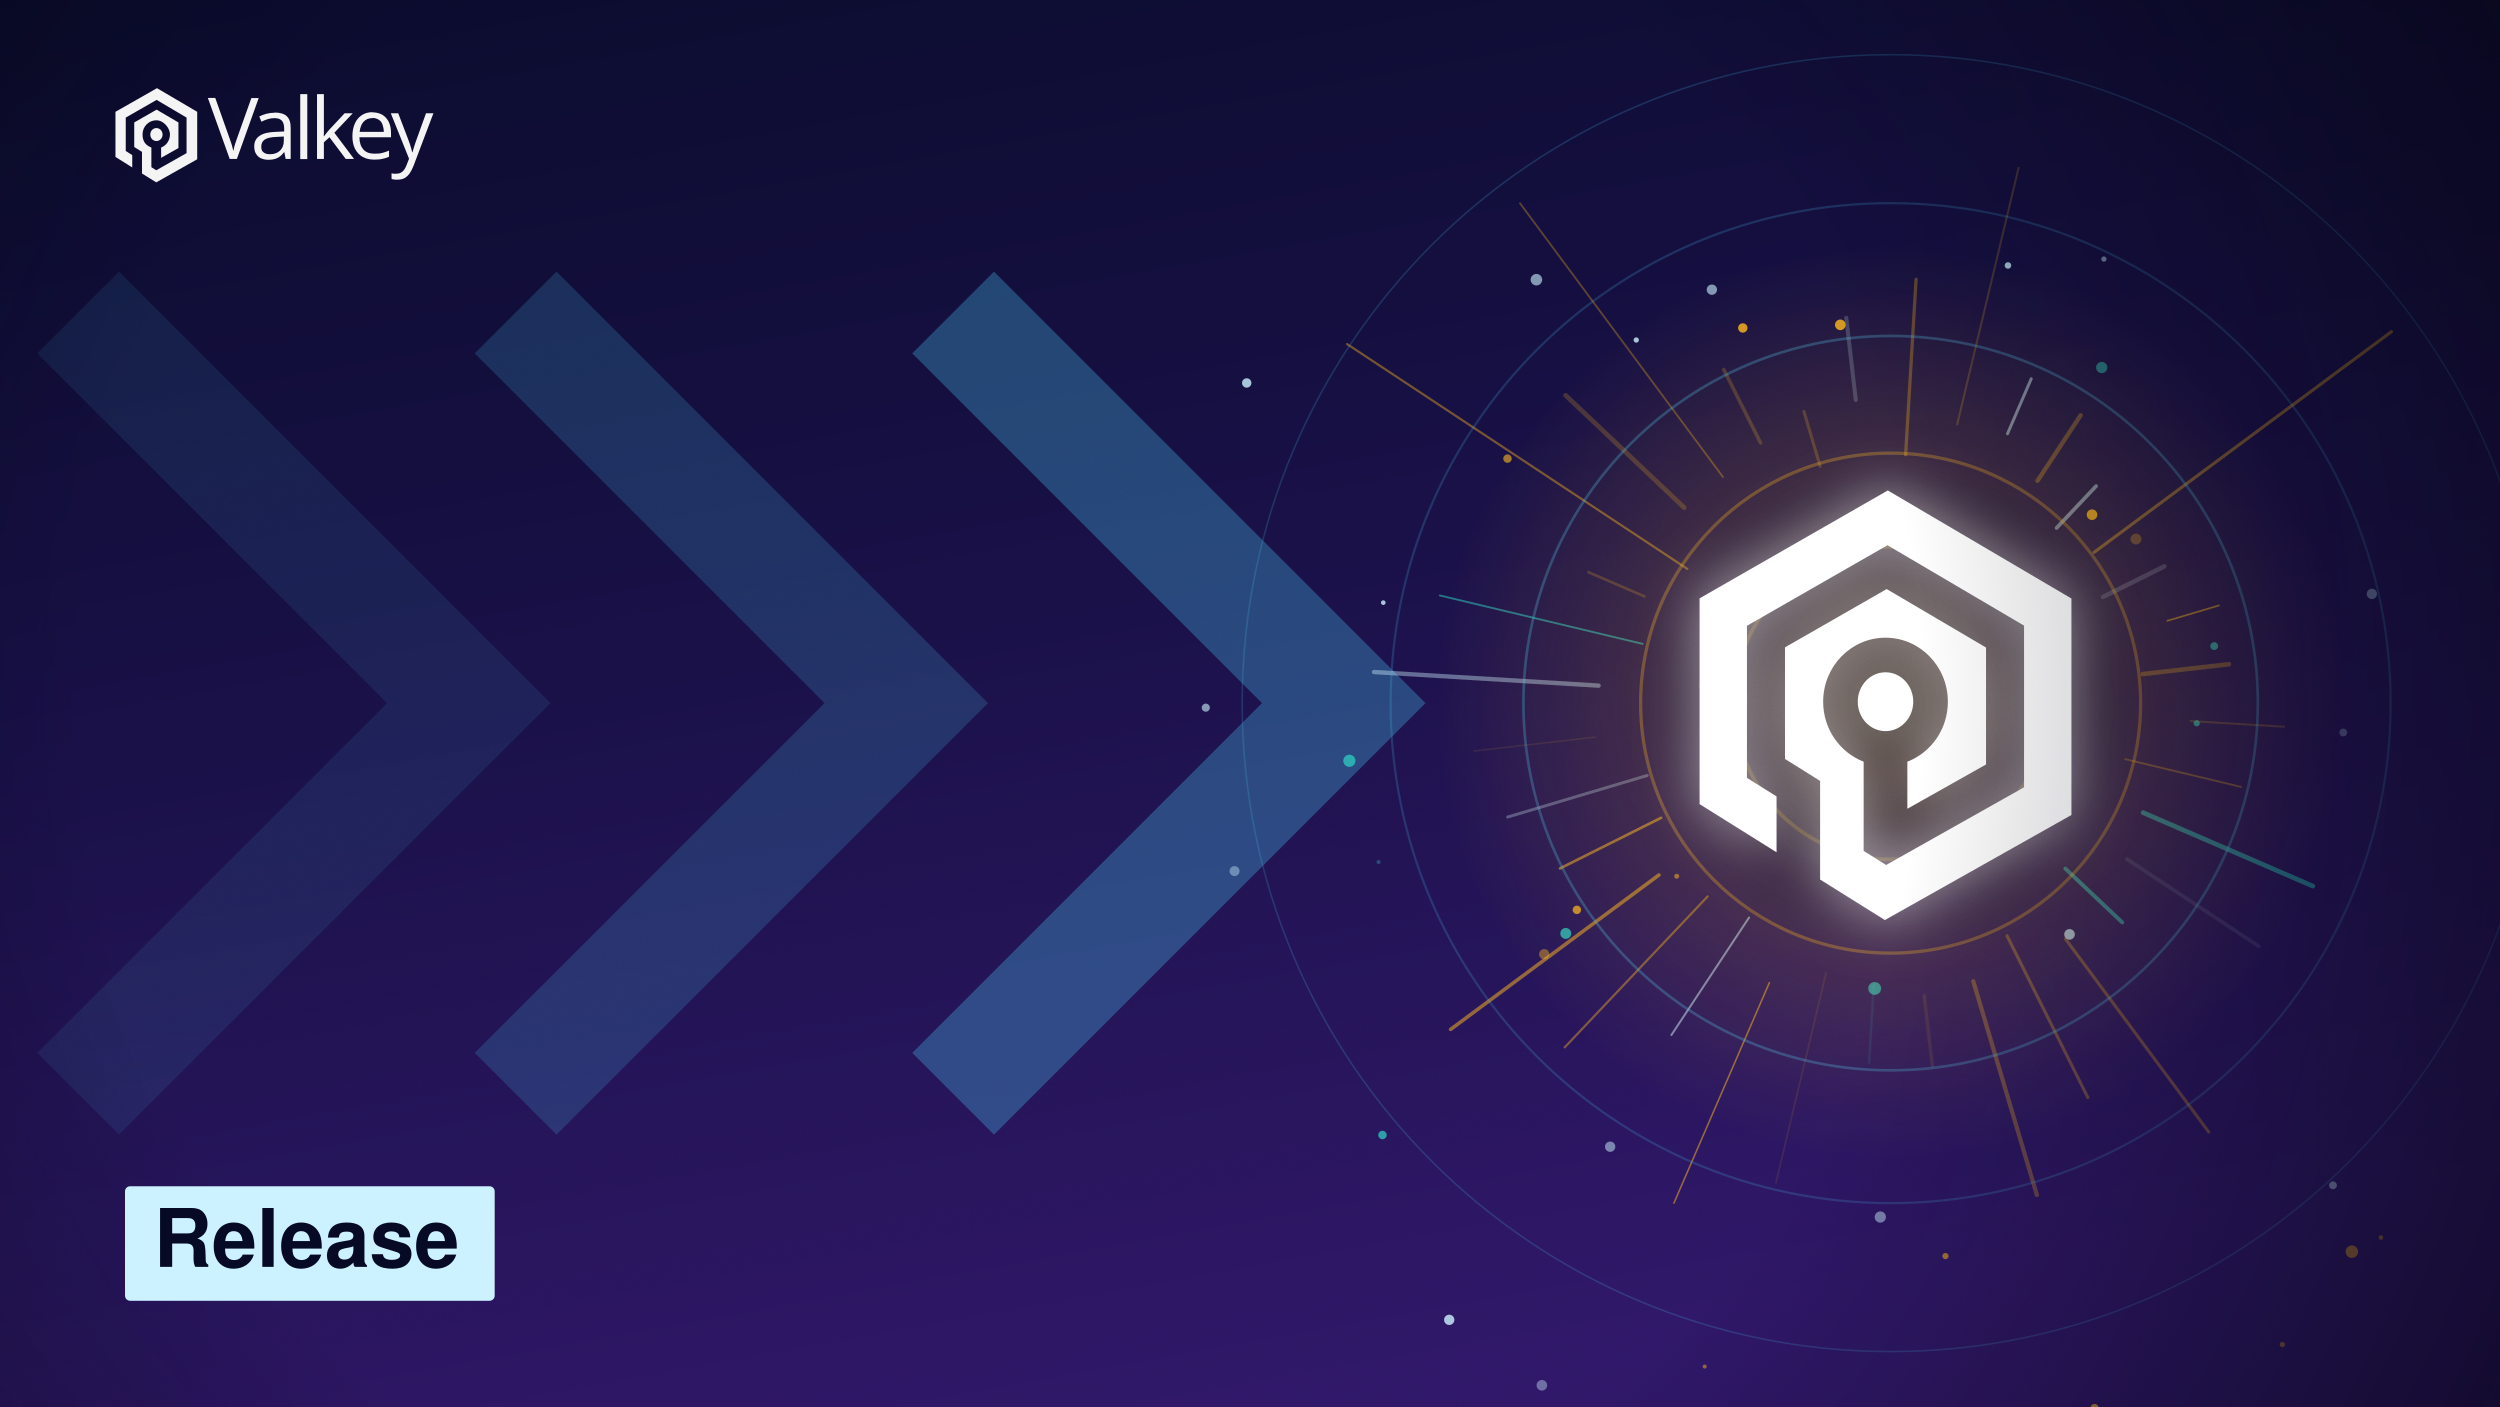
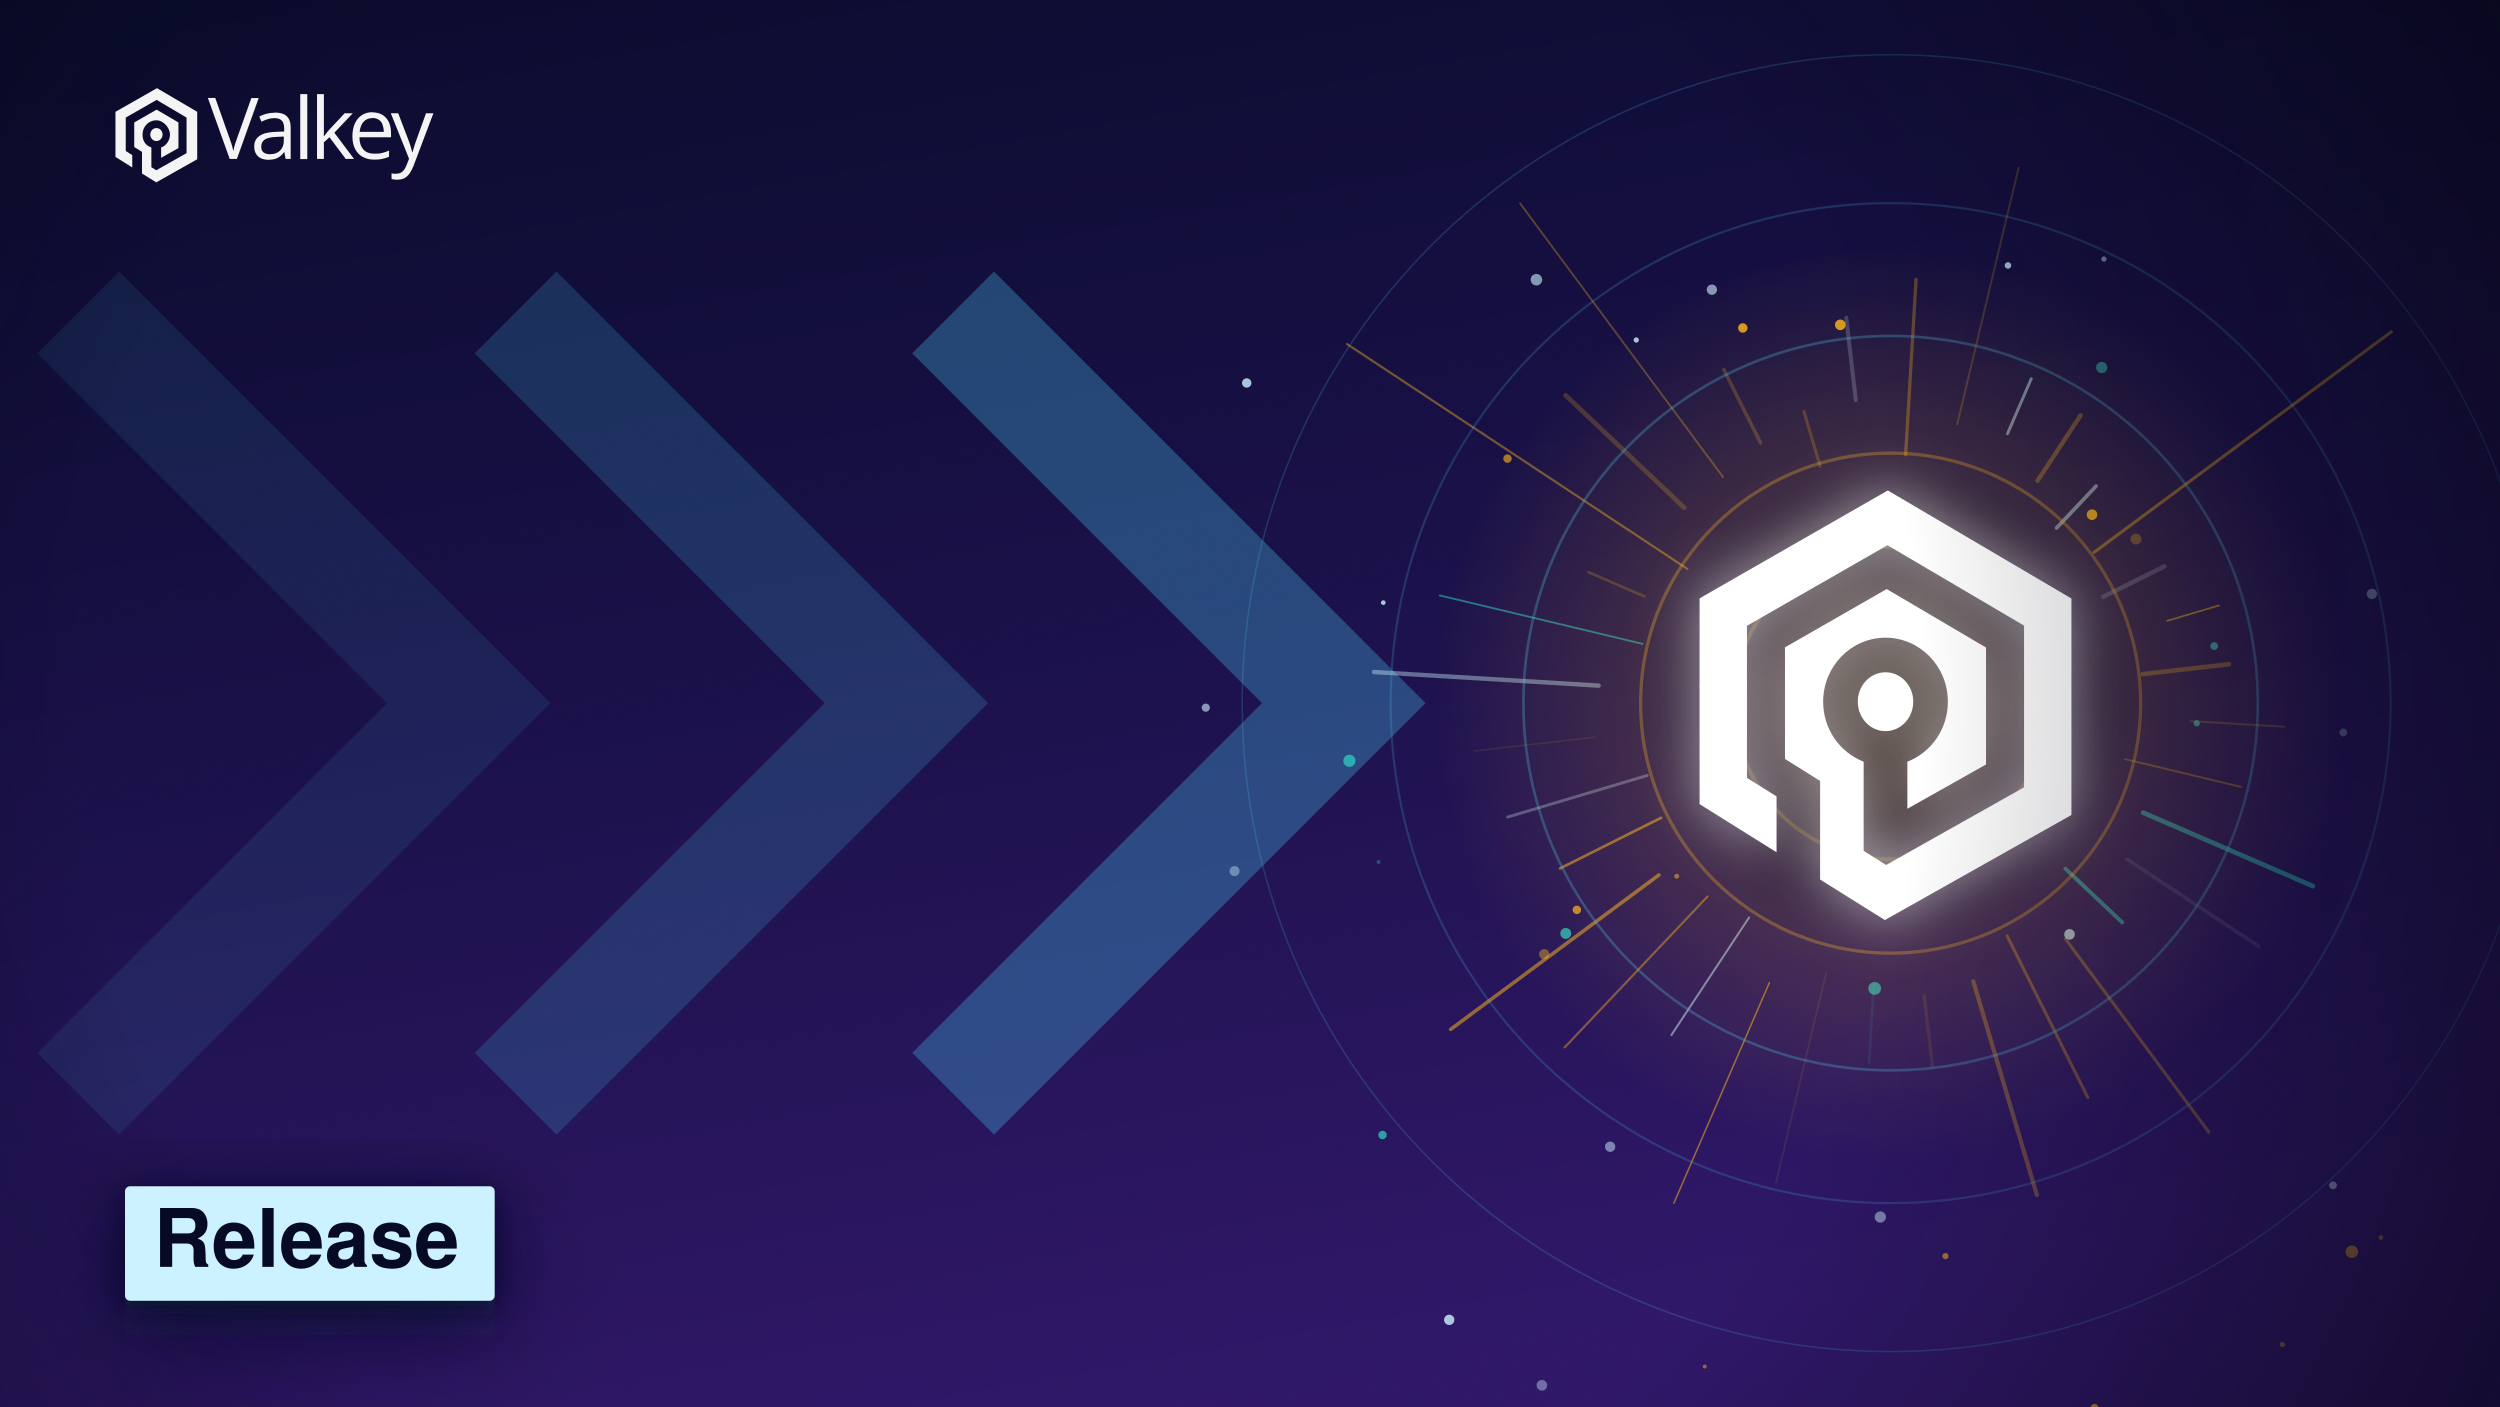
<svg xmlns="http://www.w3.org/2000/svg" width="1920" height="1080" viewBox="320 90 1600 900">
  <defs>
    <linearGradient id="sky" x1="0" y1="0" x2="0.32" y2="1">
      <stop offset="0" stop-color="#060A24" />
      <stop offset="0.48" stop-color="#171043" />
      <stop offset="1" stop-color="#301868" />
    </linearGradient>
    <radialGradient id="vignette" gradientUnits="userSpaceOnUse" cx="960" cy="540" r="1180">
      <stop offset="0.5" stop-color="#03040F" stop-opacity="0" />
      <stop offset="1" stop-color="#03040F" stop-opacity="0.8" />
    </radialGradient>
    <radialGradient id="scrim">
      <stop offset="0" stop-color="#060A24" stop-opacity="0.72" />
      <stop offset="0.6" stop-color="#060A24" stop-opacity="0.45" />
      <stop offset="1" stop-color="#060A24" stop-opacity="0" />
    </radialGradient>
    <filter id="grain" x="0" y="0" width="100%" height="100%">
      <feTurbulence type="fractalNoise" baseFrequency="0.85" numOctaves="4" stitchTiles="stitch" />
      <feColorMatrix type="saturate" values="0" />
    </filter>
    <radialGradient id="h-cyan">
      <stop offset="0" stop-color="#46BDE9" stop-opacity="0.75" />
      <stop offset="0.4" stop-color="#46BDE9" stop-opacity="0.22" />
      <stop offset="1" stop-color="#46BDE9" stop-opacity="0" />
    </radialGradient>
    <radialGradient id="h-ice">
      <stop offset="0" stop-color="#CCF1FF" stop-opacity="0.75" />
      <stop offset="0.4" stop-color="#CCF1FF" stop-opacity="0.22" />
      <stop offset="1" stop-color="#CCF1FF" stop-opacity="0" />
    </radialGradient>
    <radialGradient id="h-mint">
      <stop offset="0" stop-color="#2CD5C4" stop-opacity="0.75" />
      <stop offset="0.4" stop-color="#2CD5C4" stop-opacity="0.22" />
      <stop offset="1" stop-color="#2CD5C4" stop-opacity="0" />
    </radialGradient>
    <radialGradient id="h-coral">
      <stop offset="0" stop-color="#F65275" stop-opacity="0.75" />
      <stop offset="0.4" stop-color="#F65275" stop-opacity="0.22" />
      <stop offset="1" stop-color="#F65275" stop-opacity="0" />
    </radialGradient>
    <radialGradient id="h-violet">
      <stop offset="0" stop-color="#963CBD" stop-opacity="0.75" />
      <stop offset="0.4" stop-color="#963CBD" stop-opacity="0.22" />
      <stop offset="1" stop-color="#963CBD" stop-opacity="0" />
    </radialGradient>
    <radialGradient id="h-gold">
      <stop offset="0" stop-color="#FFB81C" stop-opacity="0.75" />
      <stop offset="0.4" stop-color="#FFB81C" stop-opacity="0.22" />
      <stop offset="1" stop-color="#FFB81C" stop-opacity="0" />
    </radialGradient>
    <filter id="blur3" x="-70%" y="-70%" width="240%" height="240%">
      <feGaussianBlur stdDeviation="3" />
    </filter>
    <filter id="blur8" x="-70%" y="-70%" width="240%" height="240%">
      <feGaussianBlur stdDeviation="8" />
    </filter>
    <filter id="blur18" x="-70%" y="-70%" width="240%" height="240%">
      <feGaussianBlur stdDeviation="18" />
    </filter>
    <filter id="blur40" x="-70%" y="-70%" width="240%" height="240%">
      <feGaussianBlur stdDeviation="40" />
    </filter>
  </defs>
  <rect width="1920" height="1080" fill="url(#sky)" />
  <g>
    <path d="M 370 290 L 620 540 L 370 790" fill="none" stroke="#46BDE9" stroke-width="74" stroke-linejoin="miter" opacity="0.1" />
    <path d="M 650 290 L 900 540 L 650 790" fill="none" stroke="#46BDE9" stroke-width="74" stroke-linejoin="miter" opacity="0.19" />
    <path d="M 930 290 L 1180 540 L 930 790" fill="none" stroke="#46BDE9" stroke-width="74" stroke-linejoin="miter" opacity="0.32" />
  </g>
  <g>
    <line x1="1722" y1="551.5" x2="1781.8" y2="555.1" stroke="#FFB81C" stroke-width="1.3" stroke-linecap="round" opacity="0.2" />
    <line x1="1680.2" y1="575.9" x2="1754.2" y2="593.6" stroke="#FFB81C" stroke-width="1.2" stroke-linecap="round" opacity="0.3" />
    <line x1="1691.6" y1="610.1" x2="1800.2" y2="657.1" stroke="#2CD5C4" stroke-width="3" stroke-linecap="round" opacity="0.5" />
    <line x1="1681.2" y1="639.8" x2="1765.6" y2="695.6" stroke="#CCF1FF" stroke-width="2.4" stroke-linecap="round" opacity="0.1" />
    <line x1="1641.8" y1="645.9" x2="1678.2" y2="680.3" stroke="#2CD5C4" stroke-width="2.5" stroke-linecap="round" opacity="0.5" />
    <line x1="1641.9" y1="690.9" x2="1733.6" y2="814.5" stroke="#FFB81C" stroke-width="2" stroke-linecap="round" opacity="0.3" />
    <line x1="1604.5" y1="688.9" x2="1656.2" y2="792.4" stroke="#FFB81C" stroke-width="2" stroke-linecap="round" opacity="0.3" />
    <line x1="1582.9" y1="718" x2="1623.6" y2="854.8" stroke="#FFB81C" stroke-width="2.7" stroke-linecap="round" opacity="0.3" />
    <line x1="1551.5" y1="727.2" x2="1556.7" y2="772.2" stroke="#FFB81C" stroke-width="2.2" stroke-linecap="round" opacity="0.1" />
    <line x1="1519.2" y1="720.1" x2="1516.2" y2="770.4" stroke="#2CD5C4" stroke-width="1.6" stroke-linecap="round" opacity="0.1" />
    <line x1="1488.7" y1="712.7" x2="1456.6" y2="847" stroke="#FFB81C" stroke-width="1.1" stroke-linecap="round" opacity="0.1" />
    <line x1="1452.4" y1="718.9" x2="1391.3" y2="860" stroke="#FFB81C" stroke-width="1" stroke-linecap="round" opacity="0.5" />
    <line x1="1439.4" y1="677.2" x2="1389.7" y2="752.4" stroke="#CCF1FF" stroke-width="1.3" stroke-linecap="round" opacity="0.5" />
    <line x1="1412.9" y1="663.7" x2="1321.4" y2="760.3" stroke="#FFB81C" stroke-width="1.4" stroke-linecap="round" opacity="0.4" />
    <line x1="1381.7" y1="650" x2="1248.4" y2="748.8" stroke="#FFB81C" stroke-width="2.3" stroke-linecap="round" opacity="0.5" />
    <line x1="1383.1" y1="613.4" x2="1318.4" y2="645.8" stroke="#FFB81C" stroke-width="1.7" stroke-linecap="round" opacity="0.5" />
    <line x1="1374.2" y1="586.3" x2="1284.9" y2="612.9" stroke="#CCF1FF" stroke-width="1.9" stroke-linecap="round" opacity="0.3" />
    <line x1="1341.3" y1="561.7" x2="1263.7" y2="570.6" stroke="#FFB81C" stroke-width="1" stroke-linecap="round" opacity="0.1" />
    <line x1="1343.1" y1="528.8" x2="1199.4" y2="520.1" stroke="#CCF1FF" stroke-width="2.8" stroke-linecap="round" opacity="0.4" />
    <line x1="1371.3" y1="502.1" x2="1241.5" y2="471.1" stroke="#2CD5C4" stroke-width="1.2" stroke-linecap="round" opacity="0.5" />
    <line x1="1372.4" y1="471.7" x2="1336.6" y2="456.2" stroke="#FFB81C" stroke-width="1.7" stroke-linecap="round" opacity="0.2" />
    <line x1="1399.9" y1="454.1" x2="1182.1" y2="310.2" stroke="#FFB81C" stroke-width="1.4" stroke-linecap="round" opacity="0.4" />
    <line x1="1397.9" y1="414.9" x2="1322" y2="343" stroke="#FFB81C" stroke-width="3" stroke-linecap="round" opacity="0.2" />
    <line x1="1422.7" y1="395.3" x2="1292.8" y2="220.1" stroke="#FFB81C" stroke-width="1.2" stroke-linecap="round" opacity="0.3" />
    <line x1="1446.8" y1="373.5" x2="1423.2" y2="326.5" stroke="#FFB81C" stroke-width="2.3" stroke-linecap="round" opacity="0.2" />
    <line x1="1484.9" y1="388.4" x2="1474.5" y2="353.3" stroke="#FFB81C" stroke-width="2" stroke-linecap="round" opacity="0.2" />
    <line x1="1507.7" y1="346" x2="1501.6" y2="293.4" stroke="#CCF1FF" stroke-width="2.6" stroke-linecap="round" opacity="0.2" />
    <line x1="1539.6" y1="381" x2="1546.3" y2="268.7" stroke="#FFB81C" stroke-width="2.1" stroke-linecap="round" opacity="0.3" />
    <line x1="1572.6" y1="361.6" x2="1611.9" y2="197.4" stroke="#FFB81C" stroke-width="1.3" stroke-linecap="round" opacity="0.2" />
    <line x1="1604.8" y1="367.6" x2="1620" y2="332.4" stroke="#CCF1FF" stroke-width="1.9" stroke-linecap="round" opacity="0.5" />
    <line x1="1624" y1="397.7" x2="1651.6" y2="355.8" stroke="#FFB81C" stroke-width="2.8" stroke-linecap="round" opacity="0.3" />
    <line x1="1636.2" y1="427.9" x2="1661.5" y2="401.1" stroke="#CCF1FF" stroke-width="2.4" stroke-linecap="round" opacity="0.5" />
    <line x1="1660.2" y1="443.5" x2="1850.5" y2="302.3" stroke="#FFB81C" stroke-width="2" stroke-linecap="round" opacity="0.4" />
    <line x1="1666" y1="472" x2="1705.1" y2="452.5" stroke="#CCF1FF" stroke-width="2.9" stroke-linecap="round" opacity="0.2" />
    <line x1="1707.1" y1="487.3" x2="1740.1" y2="477.5" stroke="#FFB81C" stroke-width="1.1" stroke-linecap="round" opacity="0.5" />
    <line x1="1691.4" y1="521.4" x2="1746.5" y2="515.1" stroke="#FFB81C" stroke-width="2.9" stroke-linecap="round" opacity="0.3" />
  </g>
  <g>
    <circle cx="1530" cy="540" r="100" fill="none" stroke="#FFB81C" stroke-width="2.4" opacity="0.4" />
    <circle cx="1530" cy="540" r="160" fill="none" stroke="#FFB81C" stroke-width="2.1" opacity="0.3" />
    <circle cx="1530" cy="540" r="235" fill="none" stroke="#46BDE9" stroke-width="1.7" opacity="0.3" />
    <circle cx="1530" cy="540" r="320" fill="none" stroke="#46BDE9" stroke-width="1.4" opacity="0.2" />
    <circle cx="1530" cy="540" r="415" fill="none" stroke="#46BDE9" stroke-width="1" opacity="0.2" />
  </g>
  <g>
    <circle cx="1825.2" cy="891.1" r="4" fill="#FFB81C" opacity="0.5" />
    <circle cx="1367.2" cy="307.6" r="1.7" fill="#CCF1FF" opacity="0.8" />
    <circle cx="1415.6" cy="275.4" r="3.3" fill="#CCF1FF" opacity="0.6" />
    <circle cx="1687" cy="435" r="3.5" fill="#FFB81C" opacity="0.3" />
    <circle cx="1737.1" cy="503.5" r="2.5" fill="#2CD5C4" opacity="0.6" />
    <circle cx="1204.8" cy="816.4" r="2.7" fill="#2CD5C4" opacity="0.7" />
    <circle cx="1284.8" cy="383.5" r="2.7" fill="#FFB81C" opacity="0.6" />
    <circle cx="1819.7" cy="558.8" r="2.5" fill="#CCF1FF" opacity="0.3" />
    <circle cx="1605.1" cy="259.9" r="2.1" fill="#CCF1FF" opacity="0.8" />
    <circle cx="1434.5" cy="610.5" r="3.6" fill="#FFB81C" opacity="0.4" />
    <circle cx="1725.9" cy="552.9" r="2" fill="#2CD5C4" opacity="0.6" />
    <circle cx="1780.7" cy="950.5" r="1.7" fill="#FFB81C" opacity="0.4" />
    <circle cx="1658.9" cy="419.4" r="3.4" fill="#FFB81C" opacity="0.8" />
    <circle cx="1666.5" cy="255.8" r="1.7" fill="#CCF1FF" opacity="0.5" />
    <circle cx="1408.2" cy="83.9" r="1.5" fill="#2CD5C4" opacity="0.3" />
    <circle cx="1838" cy="470.1" r="3.3" fill="#CCF1FF" opacity="0.4" />
    <circle cx="1110.1" cy="647.5" r="3.2" fill="#CCF1FF" opacity="0.4" />
    <circle cx="1523.4" cy="868.9" r="3.6" fill="#CCF1FF" opacity="0.5" />
    <circle cx="1660.5" cy="991.1" r="2.6" fill="#FFB81C" opacity="0.7" />
    <circle cx="1117.9" cy="335.1" r="3" fill="#CCF1FF" opacity="0.8" />
    <circle cx="1956.5" cy="703.9" r="1.3" fill="#FFB81C" opacity="0.6" />
    <circle cx="1435.4" cy="299.9" r="3" fill="#FFB81C" opacity="0.8" />
    <circle cx="1843.8" cy="882" r="1.5" fill="#FFB81C" opacity="0.4" />
    <circle cx="1813.1" cy="848.6" r="2.5" fill="#CCF1FF" opacity="0.5" />
    <circle cx="1519.8" cy="722.6" r="4.1" fill="#2CD5C4" opacity="0.6" />
    <circle cx="1205.3" cy="475.7" r="1.5" fill="#CCF1FF" opacity="0.8" />
    <circle cx="1558.6" cy="82.5" r="3.4" fill="#FFB81C" opacity="0.7" />
    <circle cx="1091.7" cy="542.9" r="2.6" fill="#CCF1FF" opacity="0.6" />
    <circle cx="1303.3" cy="269" r="3.7" fill="#CCF1FF" opacity="0.6" />
    <circle cx="1322.1" cy="687.4" r="3.5" fill="#2CD5C4" opacity="0.7" />
    <circle cx="1306.8" cy="976.6" r="3.4" fill="#CCF1FF" opacity="0.4" />
    <circle cx="1329.2" cy="672.3" r="2.7" fill="#FFB81C" opacity="0.7" />
    <circle cx="1644.5" cy="688" r="3.4" fill="#CCF1FF" opacity="0.7" />
    <circle cx="1247.5" cy="934.7" r="3.3" fill="#CCF1FF" opacity="0.8" />
    <circle cx="1350.5" cy="823.9" r="3.3" fill="#CCF1FF" opacity="0.5" />
    <circle cx="1497.8" cy="297.9" r="3.4" fill="#FFB81C" opacity="0.8" />
    <circle cx="1202.3" cy="641.7" r="1.3" fill="#2CD5C4" opacity="0.3" />
    <circle cx="1411.6" cy="528.7" r="4.1" fill="#FFB81C" opacity="0.3" />
    <circle cx="1565.1" cy="893.9" r="2" fill="#FFB81C" opacity="0.6" />
    <circle cx="1308.3" cy="700.7" r="3.3" fill="#FFB81C" opacity="0.4" />
    <circle cx="1411" cy="964.6" r="1.3" fill="#FFB81C" opacity="0.5" />
    <circle cx="1393.1" cy="650.8" r="1.6" fill="#FFB81C" opacity="0.5" />
    <circle cx="1183.6" cy="576.9" r="3.9" fill="#2CD5C4" opacity="0.7" />
    <circle cx="1665.1" cy="325.2" r="3.6" fill="#2CD5C4" opacity="0.5" />
  </g>
  <circle cx="1530" cy="540" r="290" fill="url(#h-gold)" opacity="0.9" />
  <circle cx="1530" cy="540" r="164" fill="url(#scrim)" />
  <g filter="url(#blur18)" opacity="0.6">
    <g transform="translate(1403.8 396) scale(3.9452)">
      <path d="M 13.482 60.695 L 0.998 52.884 L 0.998 19.503 L 31.528 2.001 L 61.318 19.532 L 61.318 54.645 L 31.055 71.689 L 20.548 65.116 L 20.548 51.041 L 20.548 49.12 L 14.852 45.556 L 14.852 27.453 L 31.346 17.997 L 47.464 27.482 L 47.464 46.451 L 34.703 53.638 L 34.703 45.999 C 38.529 44.526 41.274 40.739 41.274 36.27 C 41.274 30.511 36.713 25.884 31.158 25.884 C 25.603 25.884 21.042 30.511 21.042 36.27 C 21.042 40.739 23.787 44.526 27.612 45.999 L 27.612 60.474 L 31.261 62.756 L 53.635 50.155 L 53.635 23.925 L 31.477 10.885 L 8.681 23.954 L 8.681 48.629 L 13.482 51.633 L 13.482 60.695 Z M 31.158 31.498 C 33.672 31.498 35.66 33.664 35.66 36.27 C 35.66 38.877 33.672 41.043 31.158 41.043 C 28.644 41.043 26.656 38.877 26.656 36.27 C 26.656 33.664 28.644 31.498 31.158 31.498 Z" fill="#FFFFFF" fill-rule="evenodd" />
    </g>
  </g>
  <g>
    <g transform="translate(1403.8 396) scale(3.9452)">
      <path d="M 13.482 60.695 L 0.998 52.884 L 0.998 19.503 L 31.528 2.001 L 61.318 19.532 L 61.318 54.645 L 31.055 71.689 L 20.548 65.116 L 20.548 51.041 L 20.548 49.12 L 14.852 45.556 L 14.852 27.453 L 31.346 17.997 L 47.464 27.482 L 47.464 46.451 L 34.703 53.638 L 34.703 45.999 C 38.529 44.526 41.274 40.739 41.274 36.27 C 41.274 30.511 36.713 25.884 31.158 25.884 C 25.603 25.884 21.042 30.511 21.042 36.27 C 21.042 40.739 23.787 44.526 27.612 45.999 L 27.612 60.474 L 31.261 62.756 L 53.635 50.155 L 53.635 23.925 L 31.477 10.885 L 8.681 23.954 L 8.681 48.629 L 13.482 51.633 L 13.482 60.695 Z M 31.158 31.498 C 33.672 31.498 35.66 33.664 35.66 36.27 C 35.66 38.877 33.672 41.043 31.158 41.043 C 28.644 41.043 26.656 38.877 26.656 36.27 C 26.656 33.664 28.644 31.498 31.158 31.498 Z" fill="#FFFFFF" fill-rule="evenodd" />
    </g>
  </g>
  <rect width="1920" height="1080" fill="url(#vignette)" />
  <rect width="1920" height="1080" filter="url(#grain)" opacity="0.055" style="mix-blend-mode:overlay" />
  <g opacity="0.95">
    <g transform="translate(387.2 139.5) scale(1.15486)">
      <path d="M15.2,50l-9.4-5.9v-25L28.8,6l22.3,13.1v26.3l-22.7,12.8-7.9-4.9v-12l-4.3-2.7v-13.6l12.4-7.1,12.1,7.1v14.2l-9.6,5.4v-5.7c2.9-1.1,4.9-3.9,4.9-7.3s-3.4-7.8-7.6-7.8-7.6,3.5-7.6,7.8,2.1,6.2,4.9,7.3v10.9l2.7,1.7,16.8-9.5v-19.7l-16.6-9.8-17.1,9.8v18.5l3.6,2.3v6.8ZM28.5,28.1c1.9,0,3.4,1.6,3.4,3.6s-1.5,3.6-3.4,3.6-3.4-1.6-3.4-3.6,1.5-3.6,3.4-3.6Z" fill="#FFFFFF" fill-rule="evenodd" />
      <path d="M85.2,11.4l-12.1,33.8h-4l-12.1-33.8h4.1l7.9,22.3c.3.9.6,1.8.9,2.6.3.8.5,1.6.7,2.4.2.8.4,1.5.5,2.2.2-.7.3-1.4.5-2.2.2-.8.4-1.6.7-2.4.3-.8.6-1.7.9-2.6l7.9-22.2h4.2Z" fill="#FFFFFF" />
      <path d="M94,19.5c3,0,5.3.7,6.7,2,1.5,1.4,2.2,3.5,2.2,6.5v17.2h-2.8l-.7-3.7h-.2c-.7.9-1.4,1.7-2.2,2.3-.8.6-1.7,1.1-2.7,1.4-1,.3-2.2.5-3.7.5s-2.9-.3-4.1-.8c-1.2-.5-2.1-1.4-2.8-2.5-.7-1.1-1-2.5-1-4.2,0-2.5,1-4.5,3-5.8,2-1.4,5.1-2.1,9.2-2.2l4.4-.2v-1.5c0-2.2-.5-3.7-1.4-4.6-.9-.9-2.3-1.3-4-1.3-1.3,0-2.6.2-3.8.6-1.2.4-2.3.8-3.4,1.4l-1.2-2.9c1.1-.6,2.5-1.1,3.9-1.5,1.5-.4,3-.6,4.7-.6h0ZM99.1,32.8l-3.9.2c-3.2.1-5.4.6-6.7,1.5s-1.9,2.2-1.9,3.9.4,2.5,1.3,3.2c.9.7,2,1,3.5,1,2.3,0,4.1-.6,5.5-1.9s2.2-3.1,2.2-5.6v-2.3Z" fill="#FFFFFF" />
      <path d="M112.1,45.3h-3.9V9.3h3.9v36Z" fill="#FFFFFF" />
      <path d="M121.3,9.3v18.7c0,.6,0,1.4,0,2.3,0,.9,0,1.7-.1,2.3h.2c.3-.4.8-1,1.4-1.8.6-.8,1.2-1.4,1.6-1.9l8.4-9h4.5l-10.2,10.8,10.9,14.5h-4.6l-9-12-3.1,2.8v9.2h-3.8V9.3h3.8Z" fill="#FFFFFF" />
      <path d="M148.2,19.4c2.2,0,4,.5,5.6,1.4,1.5,1,2.7,2.3,3.5,4,.8,1.7,1.2,3.7,1.2,6v2.4h-17.5c0,3,.8,5.2,2.2,6.8s3.5,2.3,6.1,2.3,3-.1,4.3-.4c1.2-.3,2.5-.7,3.8-1.3v3.4c-1.3.6-2.6,1-3.8,1.2-1.2.3-2.7.4-4.4.4-2.4,0-4.6-.5-6.4-1.5-1.8-1-3.2-2.5-4.2-4.4-1-1.9-1.5-4.3-1.5-7.1,0-2.7.5-5.1,1.4-7.1.9-2,2.2-3.5,3.9-4.6,1.7-1.1,3.7-1.6,5.9-1.6h0ZM148.2,22.6c-2.1,0-3.7.7-4.9,2-1.2,1.3-1.9,3.2-2.2,5.6h13.4c0-1.5-.3-2.8-.7-4-.4-1.2-1.1-2.1-2.1-2.7-.9-.6-2.1-1-3.6-1Z" fill="#FFFFFF" />
      <path d="M158.4,19.9h4.1l5.6,14.7c.3.9.6,1.7.9,2.5.3.8.5,1.5.7,2.3.2.7.4,1.4.5,2.1h.2c.2-.8.5-1.8.9-3,.4-1.3.8-2.6,1.3-3.9l5.3-14.7h4.1l-11,29.1c-.6,1.6-1.3,2.9-2.1,4.1-.8,1.2-1.7,2-2.8,2.7-1.1.6-2.5.9-4,.9s-1.4,0-1.9-.1c-.6,0-1-.2-1.4-.3v-3.1c.3,0,.7.1,1.2.2.5,0,1,0,1.5,0,1,0,1.8-.2,2.5-.6.7-.4,1.3-.9,1.8-1.6.5-.7.9-1.5,1.3-2.5l1.4-3.6-10.2-25.4Z" fill="#FFFFFF" />
    </g>
  </g>
  <g>
+     <rect x="400" y="870.8" width="236.6" height="73.3" rx="3.3" fill="#060A24" opacity="0.55" filter="url(#blur40)" />
+     <rect x="400" y="857.5" width="236.6" height="73.3" rx="3.3" fill="#060A24" opacity="0.5" filter="url(#blur18)" />
+     <rect x="400" y="852.5" width="236.6" height="73.3" rx="3.3" fill="#060A24" opacity="0.55" filter="url(#blur8)" />
    <rect x="400" y="849.2" width="236.6" height="73.3" rx="3.3" fill="#CCF1FF" />
    <text x="418.3" y="900.8" fill="#060A24" font-family="Helvetica Neue, Helvetica, Arial, sans-serif" font-size="51.7" font-weight="600">Release</text>
  </g>
</svg>
